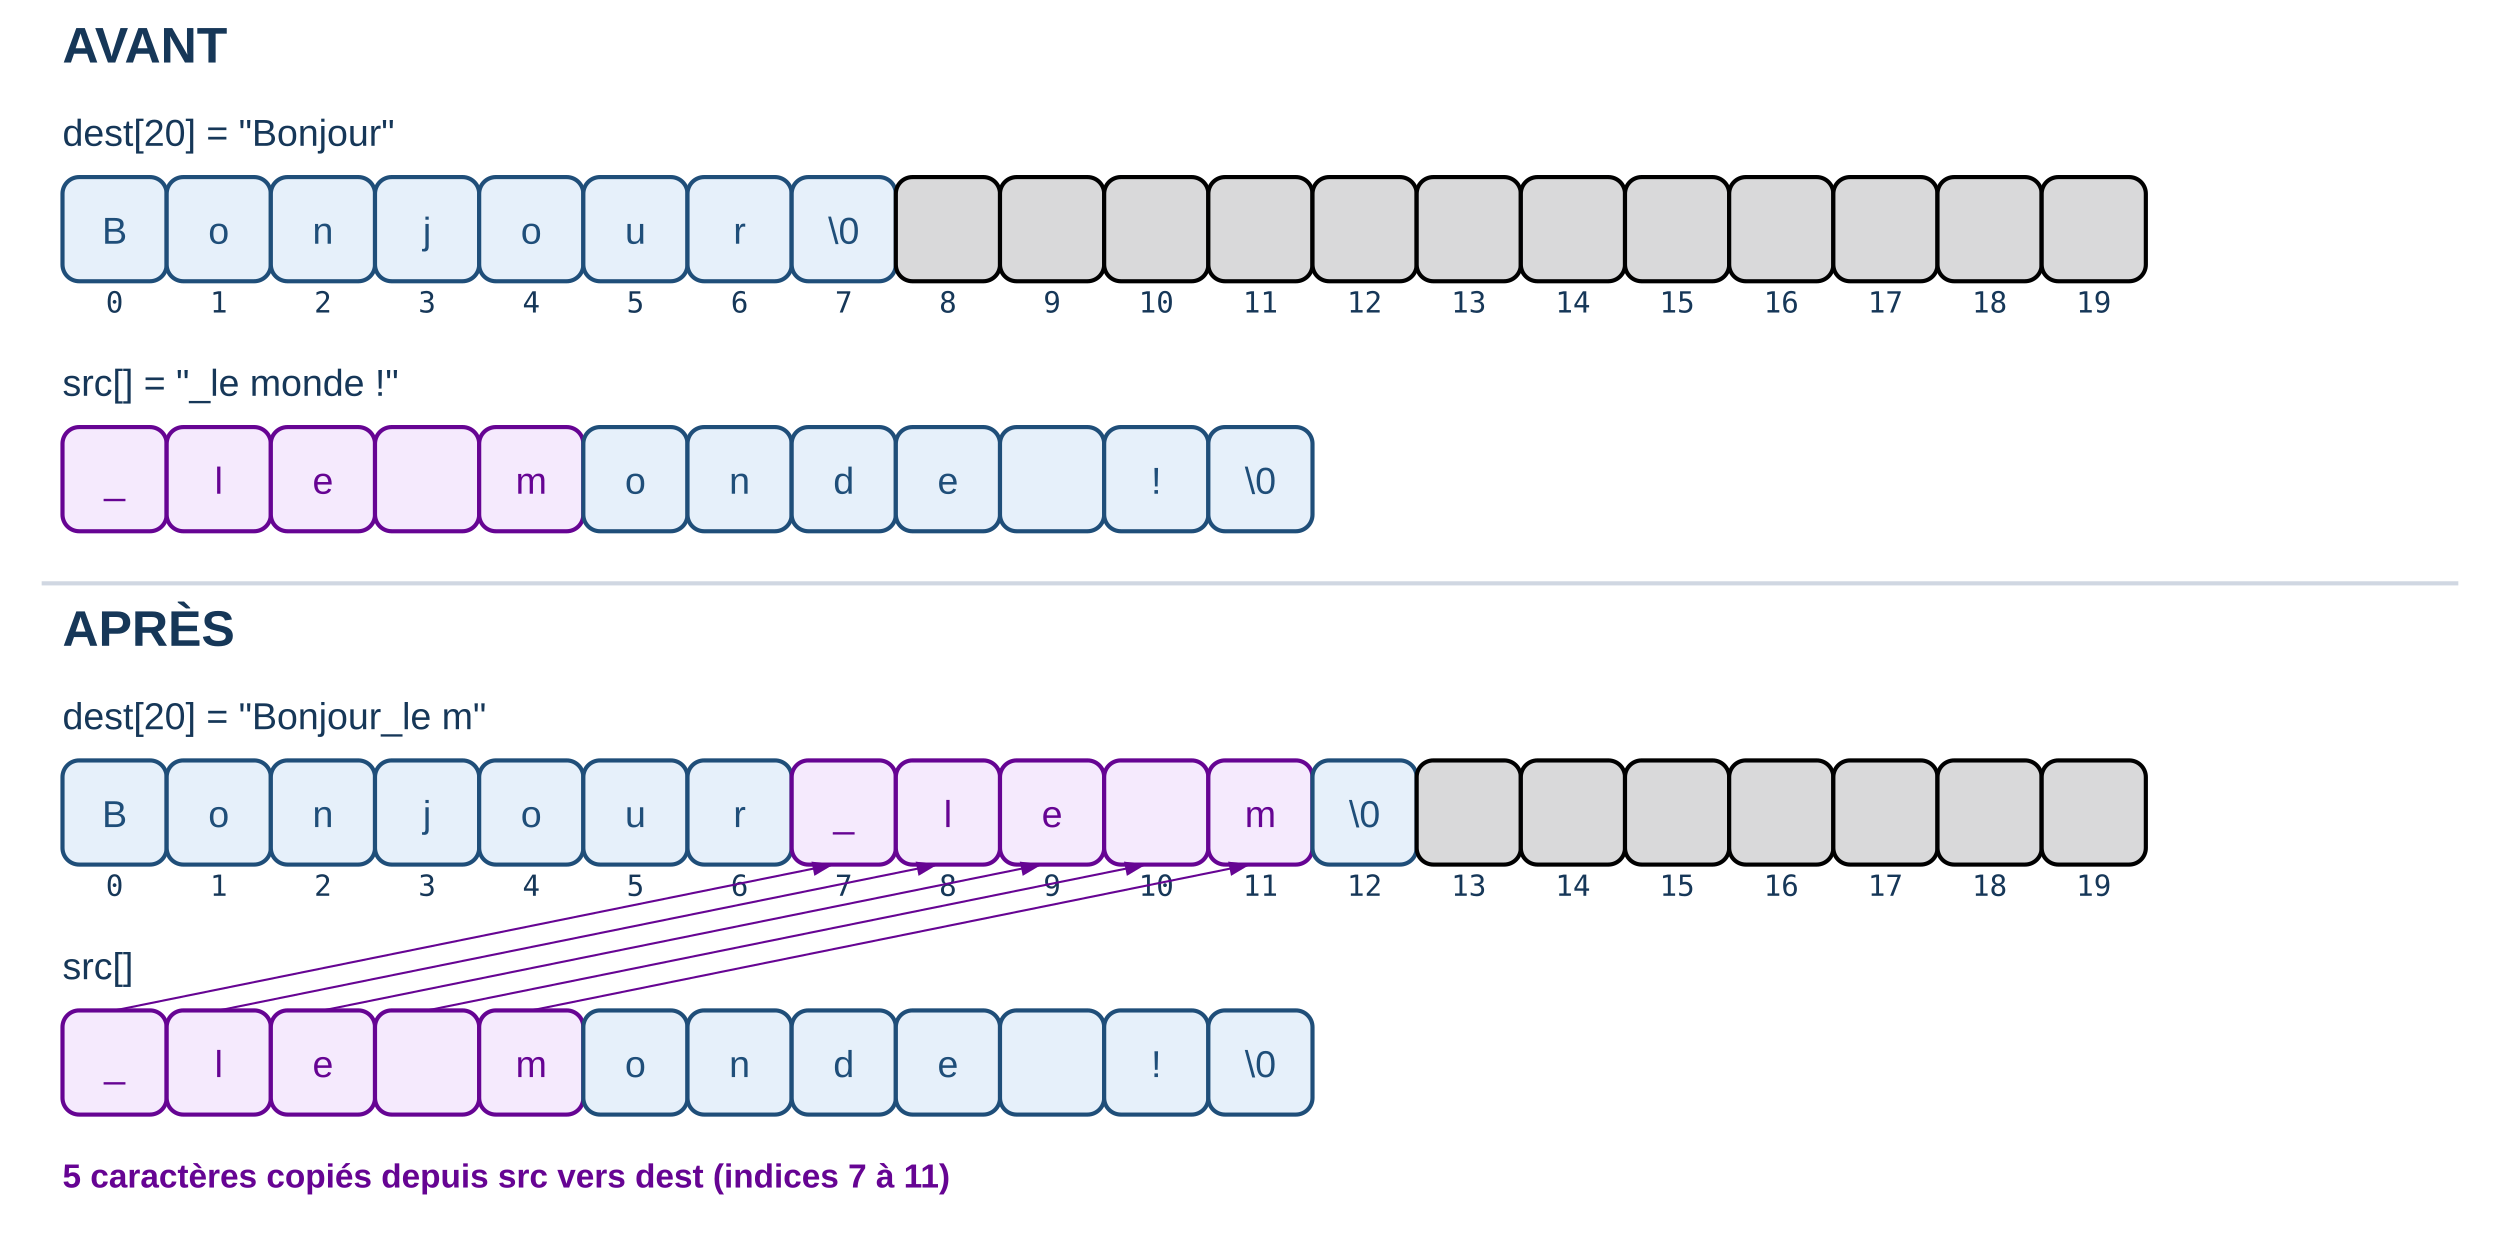
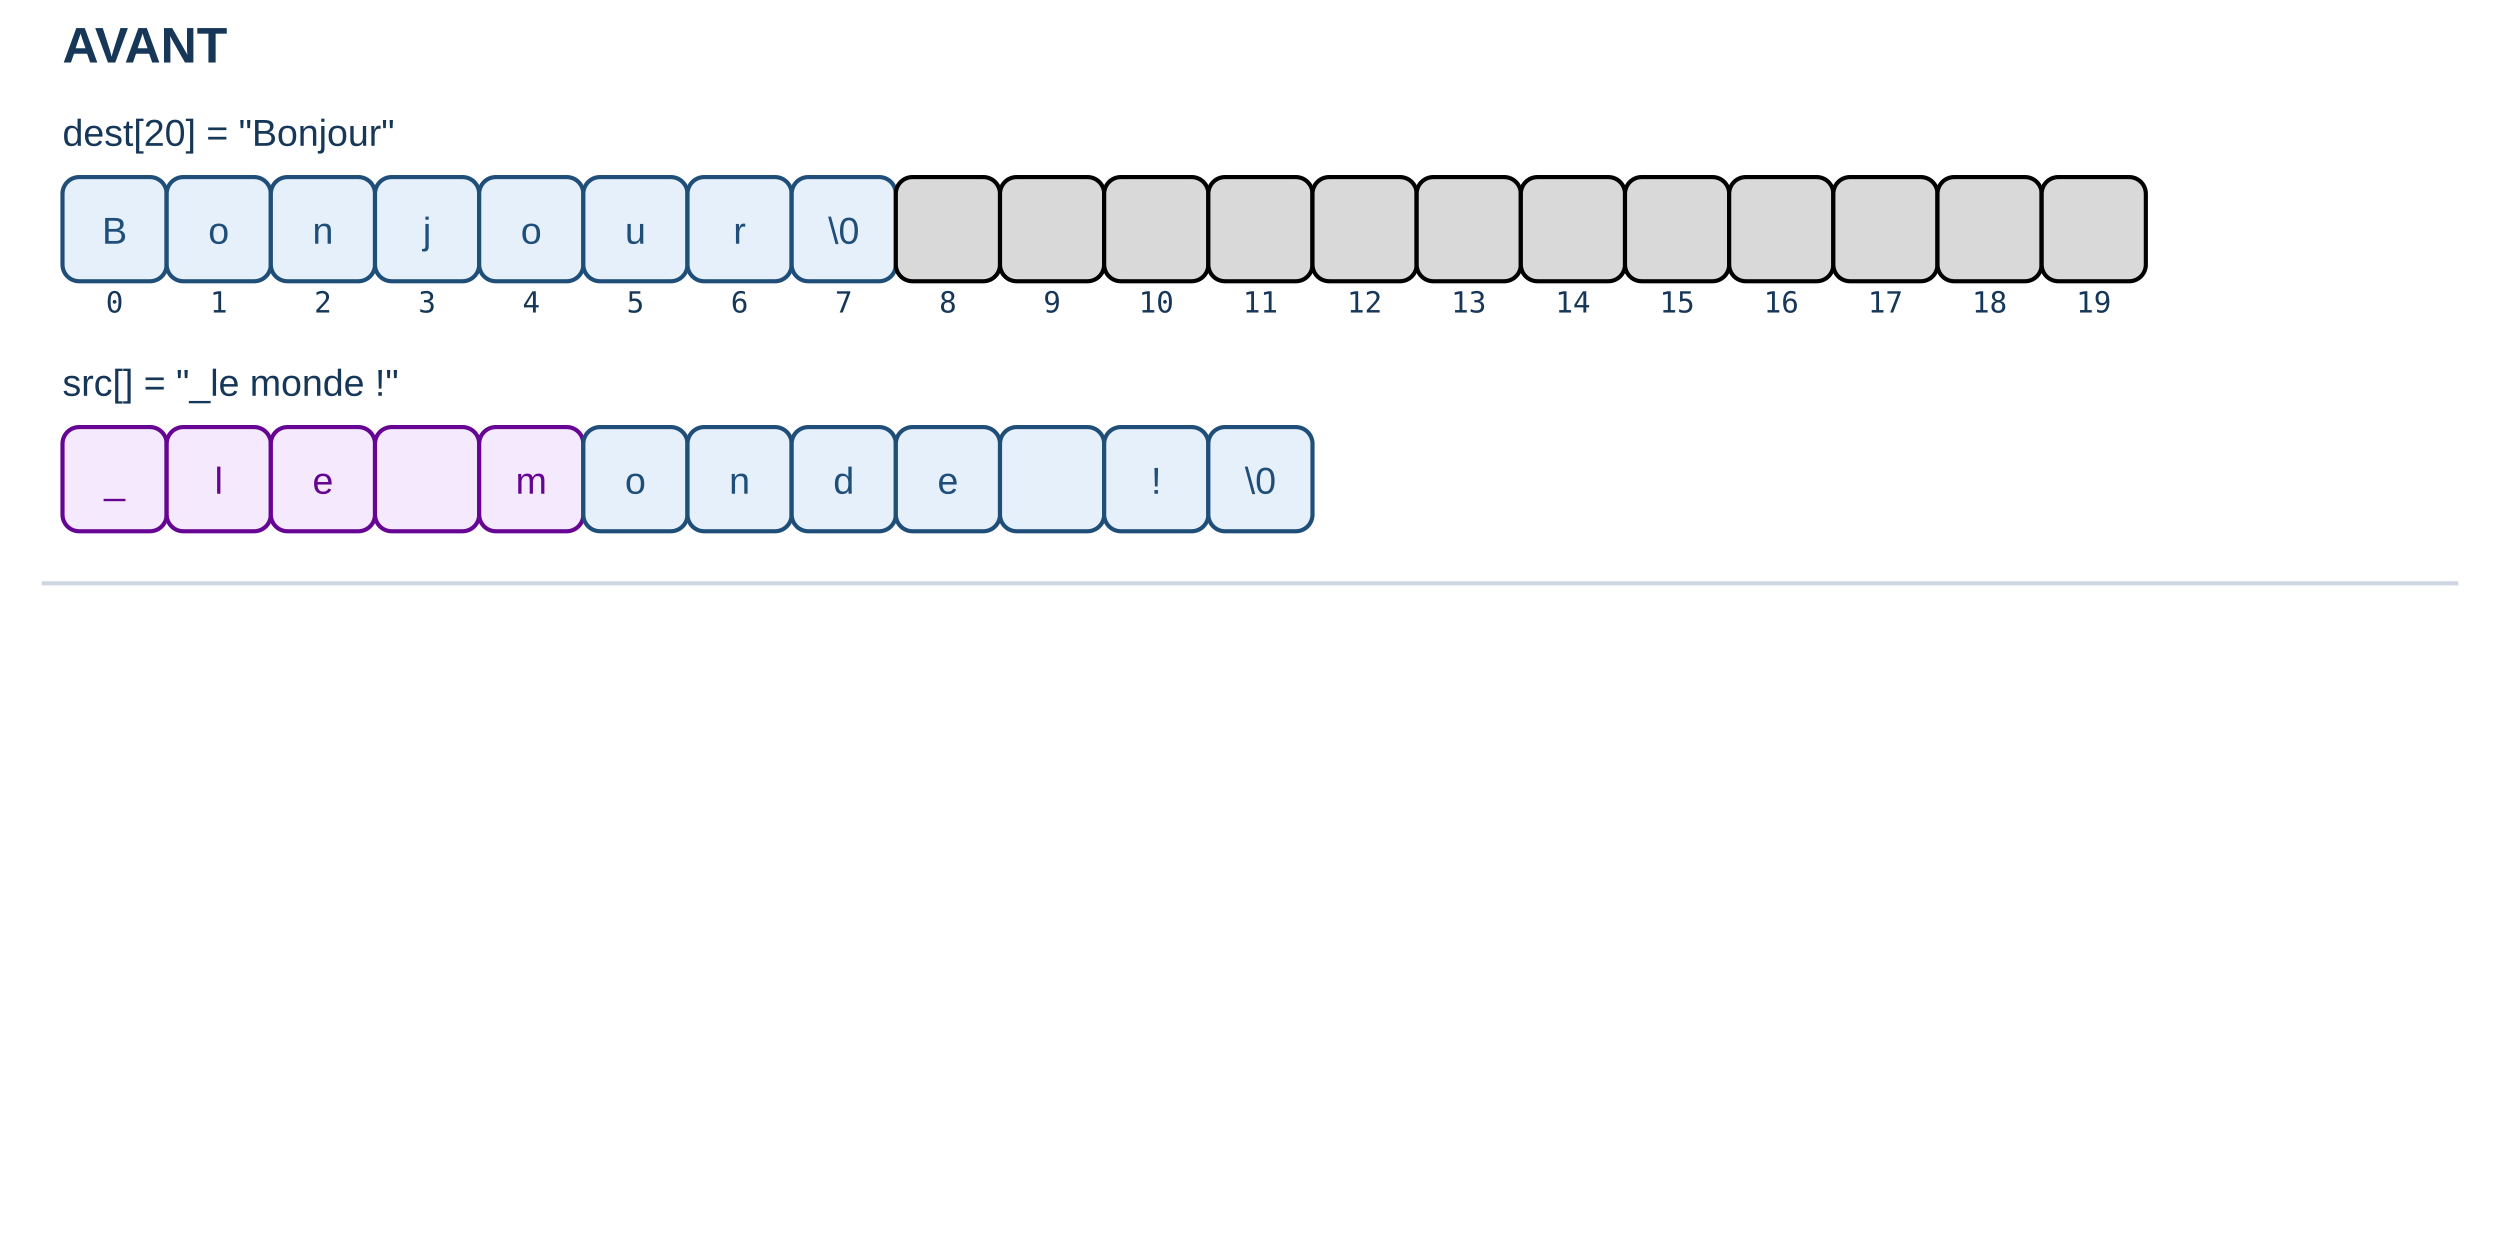
<svg xmlns="http://www.w3.org/2000/svg" width="1200" height="600" viewBox="0 0 1200 600">
  <defs>
    <style>
      .title { font-family: 'Fira Sans', Arial, sans-serif; font-size: 24px; font-weight: 700; fill: #163758; }
      .subtitle { font-family: 'Fira Sans', Arial, sans-serif; font-size: 18px; fill: #163758; }
      .cell { fill: #e6f0fa; stroke: #1f4e79; stroke-width: 2; rx: 8; ry: 8; }
      .label { font-family: 'Fira Sans', Arial, sans-serif; font-size: 18px; fill: #1f4e79; }
      .index { font-family: 'Fira Mono', monospace; font-size: 14px; fill: #163758; }
-       .src { fill: #f5eafdff; stroke: #660493ff; stroke-width: 2; rx: 8; ry: 8; }
-       .vide { fill: #d9d9daff; stroke: #000000ff; stroke-width: 2; rx: 8; ry: 8; }
-       .src-label { fill: #660493ff; font-family: 'Fira Sans', Arial, sans-serif; font-size: 18px; }
-       .arrow { stroke: #660493ff; stroke-width: 1; marker-end: url(#arrowhead); }
-       .note { font-family: 'Fira Sans', Arial, sans-serif; font-size: 16px; fill: #660493ff; font-weight: 600; }
+       .src { fill: #f5eafd; stroke: #660493; stroke-width: 2; rx: 8; ry: 8; }
+       .src-label { font-family: 'Fira Sans', Arial, sans-serif; font-size: 18px; fill: #660493; }
+       .vide { fill: #d9d9da; stroke: #000; stroke-width: 2; rx: 8; ry: 8; }
+       .arrow { stroke: #660493; stroke-width: 1; marker-end: url(#arrowhead); }
+       .note { font-family: 'Fira Sans', Arial, sans-serif; font-size: 16px; fill: #660493; font-weight: 600; }
      .panel-line { stroke: #d0d7e2; stroke-width: 2; }
+ 
+       /* Thème sombre */
+       [saved-theme="dark"] .title { fill: #e6f0fa; }
+       [saved-theme="dark"] .subtitle { fill: #cdd9e5; }
+       [saved-theme="dark"] .cell { fill: #2a3b4d; stroke: #89b4f8; }
+       [saved-theme="dark"] .label { fill: #cdd9e5; }
+       [saved-theme="dark"] .index { fill: #89b4f8; }
+       [saved-theme="dark"] .src { fill: #3c1a4d; stroke: #b68aff; }
+       [saved-theme="dark"] .src-label { fill: #b68aff; }
+       [saved-theme="dark"] .vide { fill: #555; stroke: #bbb; }
+       [saved-theme="dark"] .arrow { stroke: #b68aff; }
+       [saved-theme="dark"] .note { fill: #b68aff; }
+       [saved-theme="dark"] .panel-line { stroke: #555; }
    </style>
    <marker id="arrowhead" markerWidth="10" markerHeight="7" refX="10" refY="3.5" orient="auto">
-       <polygon points="0 0, 10 3.5, 0 7" fill="#660493ff" />
+       <polygon points="0 0, 10 3.5, 0 7" fill="#660493" />
    </marker>
  </defs>
  <line x1="20" y1="280" x2="1180" y2="280" class="panel-line" />
  <text x="30" y="30" class="title">AVANT</text>
  <text x="30" y="70" class="subtitle">dest[20] = "Bonjour"</text>
  <g transform="translate(30,85)">
    <rect x="0" y="0" width="50" height="50" class="cell" />
    <text x="25" y="32" text-anchor="middle" class="label">B</text>
    <text x="25" y="65" text-anchor="middle" class="index">0</text>
    <rect x="50" y="0" width="50" height="50" class="cell" />
    <text x="75" y="32" text-anchor="middle" class="label">o</text>
    <text x="75" y="65" text-anchor="middle" class="index">1</text>
    <rect x="100" y="0" width="50" height="50" class="cell" />
    <text x="125" y="32" text-anchor="middle" class="label">n</text>
    <text x="125" y="65" text-anchor="middle" class="index">2</text>
    <rect x="150" y="0" width="50" height="50" class="cell" />
    <text x="175" y="32" text-anchor="middle" class="label">j</text>
    <text x="175" y="65" text-anchor="middle" class="index">3</text>
    <rect x="200" y="0" width="50" height="50" class="cell" />
    <text x="225" y="32" text-anchor="middle" class="label">o</text>
    <text x="225" y="65" text-anchor="middle" class="index">4</text>
    <rect x="250" y="0" width="50" height="50" class="cell" />
    <text x="275" y="32" text-anchor="middle" class="label">u</text>
    <text x="275" y="65" text-anchor="middle" class="index">5</text>
    <rect x="300" y="0" width="50" height="50" class="cell" />
    <text x="325" y="32" text-anchor="middle" class="label">r</text>
    <text x="325" y="65" text-anchor="middle" class="index">6</text>
    <rect x="350" y="0" width="50" height="50" class="cell" />
    <text x="375" y="32" text-anchor="middle" class="label">\0</text>
    <text x="375" y="65" text-anchor="middle" class="index">7</text>
    <rect x="400" y="0" width="50" height="50" class="vide" />
    <text x="425" y="65" text-anchor="middle" class="index">8</text>
    <rect x="450" y="0" width="50" height="50" class="vide" />
    <text x="475" y="65" text-anchor="middle" class="index">9</text>
    <rect x="500" y="0" width="50" height="50" class="vide" />
    <text x="525" y="65" text-anchor="middle" class="index">10</text>
    <rect x="550" y="0" width="50" height="50" class="vide" />
    <text x="575" y="65" text-anchor="middle" class="index">11</text>
    <rect x="600" y="0" width="50" height="50" class="vide" />
    <text x="625" y="65" text-anchor="middle" class="index">12</text>
    <rect x="650" y="0" width="50" height="50" class="vide" />
    <text x="675" y="65" text-anchor="middle" class="index">13</text>
    <rect x="700" y="0" width="50" height="50" class="vide" />
    <text x="725" y="65" text-anchor="middle" class="index">14</text>
    <rect x="750" y="0" width="50" height="50" class="vide" />
    <text x="775" y="65" text-anchor="middle" class="index">15</text>
    <rect x="800" y="0" width="50" height="50" class="vide" />
    <text x="825" y="65" text-anchor="middle" class="index">16</text>
    <rect x="850" y="0" width="50" height="50" class="vide" />
    <text x="875" y="65" text-anchor="middle" class="index">17</text>
    <rect x="900" y="0" width="50" height="50" class="vide" />
    <text x="925" y="65" text-anchor="middle" class="index">18</text>
    <rect x="950" y="0" width="50" height="50" class="vide" />
    <text x="975" y="65" text-anchor="middle" class="index">19</text>
  </g>
  <text x="30" y="190" class="subtitle">src[] = "_le monde !"</text>
  <g transform="translate(30,205)">
    <rect x="0" y="0" width="50" height="50" class="src" />
    <text x="25" y="32" text-anchor="middle" class="src-label">_</text>
    <rect x="50" y="0" width="50" height="50" class="src" />
    <text x="75" y="32" text-anchor="middle" class="src-label">l</text>
    <rect x="100" y="0" width="50" height="50" class="src" />
    <text x="125" y="32" text-anchor="middle" class="src-label">e</text>
    <rect x="150" y="0" width="50" height="50" class="src" />
    <text x="175" y="32" text-anchor="middle" class="src-label"> </text>
    <rect x="200" y="0" width="50" height="50" class="src" />
    <text x="225" y="32" text-anchor="middle" class="src-label">m</text>
    <rect x="250" y="0" width="50" height="50" class="cell" />
    <text x="275" y="32" text-anchor="middle" class="label">o</text>
    <rect x="300" y="0" width="50" height="50" class="cell" />
    <text x="325" y="32" text-anchor="middle" class="label">n</text>
    <rect x="350" y="0" width="50" height="50" class="cell" />
    <text x="375" y="32" text-anchor="middle" class="label">d</text>
    <rect x="400" y="0" width="50" height="50" class="cell" />
    <text x="425" y="32" text-anchor="middle" class="label">e</text>
    <rect x="450" y="0" width="50" height="50" class="cell" />
    <text x="475" y="32" text-anchor="middle" class="label"> </text>
    <rect x="500" y="0" width="50" height="50" class="cell" />
    <text x="525" y="32" text-anchor="middle" class="label">!</text>
    <rect x="550" y="0" width="50" height="50" class="cell" />
    <text x="575" y="32" text-anchor="middle" class="label">\0</text>
  </g>
-   <text x="30" y="310" class="title">APRÈS</text>
-   <text x="30" y="350" class="subtitle">dest[20] = "Bonjour_le m"</text>
-   <g transform="translate(30,365)">
-     <rect x="0" y="0" width="50" height="50" class="cell" />
-     <text x="25" y="32" text-anchor="middle" class="label">B</text>
-     <text x="25" y="65" text-anchor="middle" class="index">0</text>
-     <rect x="50" y="0" width="50" height="50" class="cell" />
-     <text x="75" y="32" text-anchor="middle" class="label">o</text>
-     <text x="75" y="65" text-anchor="middle" class="index">1</text>
-     <rect x="100" y="0" width="50" height="50" class="cell" />
-     <text x="125" y="32" text-anchor="middle" class="label">n</text>
-     <text x="125" y="65" text-anchor="middle" class="index">2</text>
-     <rect x="150" y="0" width="50" height="50" class="cell" />
-     <text x="175" y="32" text-anchor="middle" class="label">j</text>
-     <text x="175" y="65" text-anchor="middle" class="index">3</text>
-     <rect x="200" y="0" width="50" height="50" class="cell" />
-     <text x="225" y="32" text-anchor="middle" class="label">o</text>
-     <text x="225" y="65" text-anchor="middle" class="index">4</text>
-     <rect x="250" y="0" width="50" height="50" class="cell" />
-     <text x="275" y="32" text-anchor="middle" class="label">u</text>
-     <text x="275" y="65" text-anchor="middle" class="index">5</text>
-     <rect x="300" y="0" width="50" height="50" class="cell" />
-     <text x="325" y="32" text-anchor="middle" class="label">r</text>
-     <text x="325" y="65" text-anchor="middle" class="index">6</text>
-     <rect x="350" y="0" width="50" height="50" class="src" />
-     <text x="375" y="32" text-anchor="middle" class="src-label">_</text>
-     <text x="375" y="65" text-anchor="middle" class="index">7</text>
-     <rect x="400" y="0" width="50" height="50" class="src" />
-     <text x="425" y="32" text-anchor="middle" class="src-label">l</text>
-     <text x="425" y="65" text-anchor="middle" class="index">8</text>
-     <rect x="450" y="0" width="50" height="50" class="src" />
-     <text x="475" y="32" text-anchor="middle" class="src-label">e</text>
-     <text x="475" y="65" text-anchor="middle" class="index">9</text>
-     <rect x="500" y="0" width="50" height="50" class="src" />
-     <text x="525" y="32" text-anchor="middle" class="src-label"> </text>
-     <text x="525" y="65" text-anchor="middle" class="index">10</text>
-     <rect x="550" y="0" width="50" height="50" class="src" />
-     <text x="575" y="32" text-anchor="middle" class="src-label">m</text>
-     <text x="575" y="65" text-anchor="middle" class="index">11</text>
-     <rect x="600" y="0" width="50" height="50" class="cell" />
-     <text x="625" y="32" text-anchor="middle" class="label">\0</text>
-     <text x="625" y="65" text-anchor="middle" class="index">12</text>
-     <rect x="650" y="0" width="50" height="50" class="vide" />
-     <text x="675" y="65" text-anchor="middle" class="index">13</text>
-     <rect x="700" y="0" width="50" height="50" class="vide" />
-     <text x="725" y="65" text-anchor="middle" class="index">14</text>
-     <rect x="750" y="0" width="50" height="50" class="vide" />
-     <text x="775" y="65" text-anchor="middle" class="index">15</text>
-     <rect x="800" y="0" width="50" height="50" class="vide" />
-     <text x="825" y="65" text-anchor="middle" class="index">16</text>
-     <rect x="850" y="0" width="50" height="50" class="vide" />
-     <text x="875" y="65" text-anchor="middle" class="index">17</text>
-     <rect x="900" y="0" width="50" height="50" class="vide" />
-     <text x="925" y="65" text-anchor="middle" class="index">18</text>
-     <rect x="950" y="0" width="50" height="50" class="vide" />
-     <text x="975" y="65" text-anchor="middle" class="index">19</text>
-   </g>
-   <text x="30" y="470" class="subtitle">src[]</text>
-   <g transform="translate(30,485)">
-     <rect x="0" y="0" width="50" height="50" class="src" />
-     <text x="25" y="32" text-anchor="middle" class="src-label">_</text>
-     <rect x="50" y="0" width="50" height="50" class="src" />
-     <text x="75" y="32" text-anchor="middle" class="src-label">l</text>
-     <rect x="100" y="0" width="50" height="50" class="src" />
-     <text x="125" y="32" text-anchor="middle" class="src-label">e</text>
-     <rect x="150" y="0" width="50" height="50" class="src" />
-     <text x="175" y="32" text-anchor="middle" class="src-label"> </text>
-     <rect x="200" y="0" width="50" height="50" class="src" />
-     <text x="225" y="32" text-anchor="middle" class="src-label">m</text>
-     <rect x="250" y="0" width="50" height="50" class="cell" />
-     <text x="275" y="32" text-anchor="middle" class="label">o</text>
-     <rect x="300" y="0" width="50" height="50" class="cell" />
-     <text x="325" y="32" text-anchor="middle" class="label">n</text>
-     <rect x="350" y="0" width="50" height="50" class="cell" />
-     <text x="375" y="32" text-anchor="middle" class="label">d</text>
-     <rect x="400" y="0" width="50" height="50" class="cell" />
-     <text x="425" y="32" text-anchor="middle" class="label">e</text>
-     <rect x="450" y="0" width="50" height="50" class="cell" />
-     <text x="475" y="32" text-anchor="middle" class="label"> </text>
-     <rect x="500" y="0" width="50" height="50" class="cell" />
-     <text x="525" y="32" text-anchor="middle" class="label">!</text>
-     <rect x="550" y="0" width="50" height="50" class="cell" />
-     <text x="575" y="32" text-anchor="middle" class="label">\0</text>
-   </g>
-   <text x="30" y="570" class="note">5 caractères copiés depuis src vers dest (indices 7 à 11)</text>
-   <line x1="55" y1="485" x2="400" y2="415" class="arrow" />
-   <line x1="105" y1="485" x2="450" y2="415" class="arrow" />
-   <line x1="155" y1="485" x2="500" y2="415" class="arrow" />
-   <line x1="205" y1="485" x2="550" y2="415" class="arrow" />
-   <line x1="255" y1="485" x2="600" y2="415" class="arrow" />
</svg>
